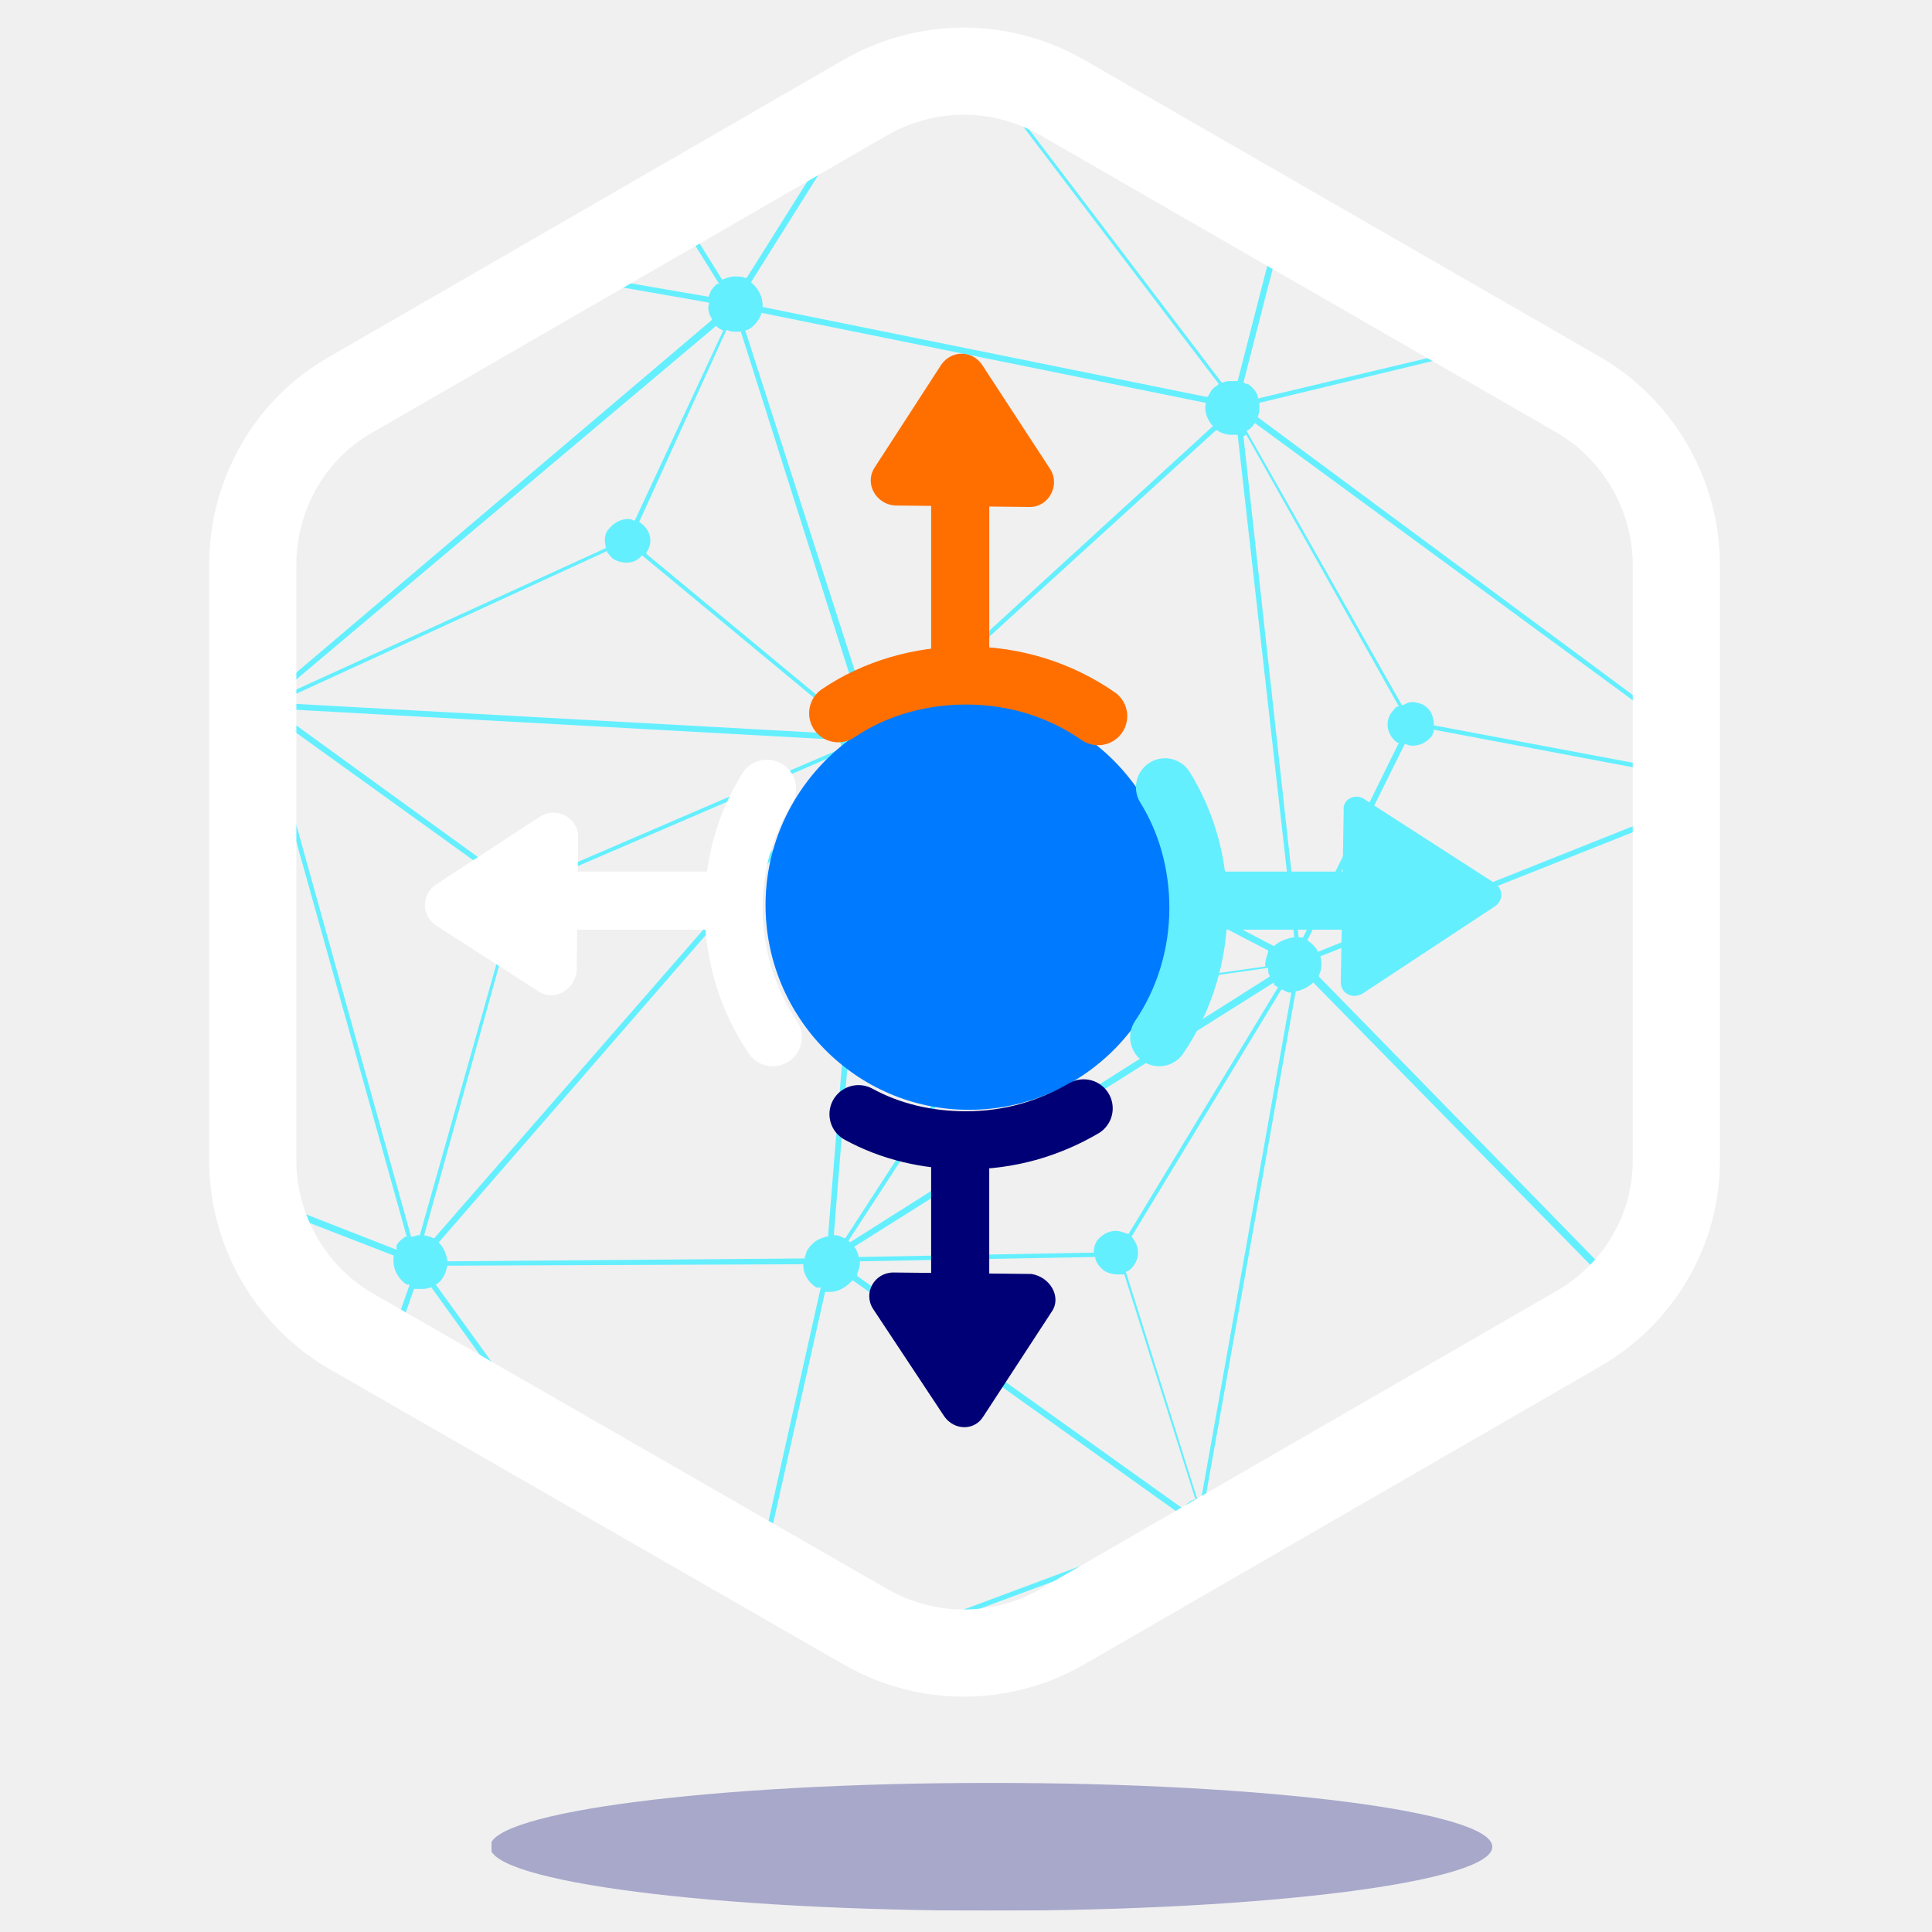
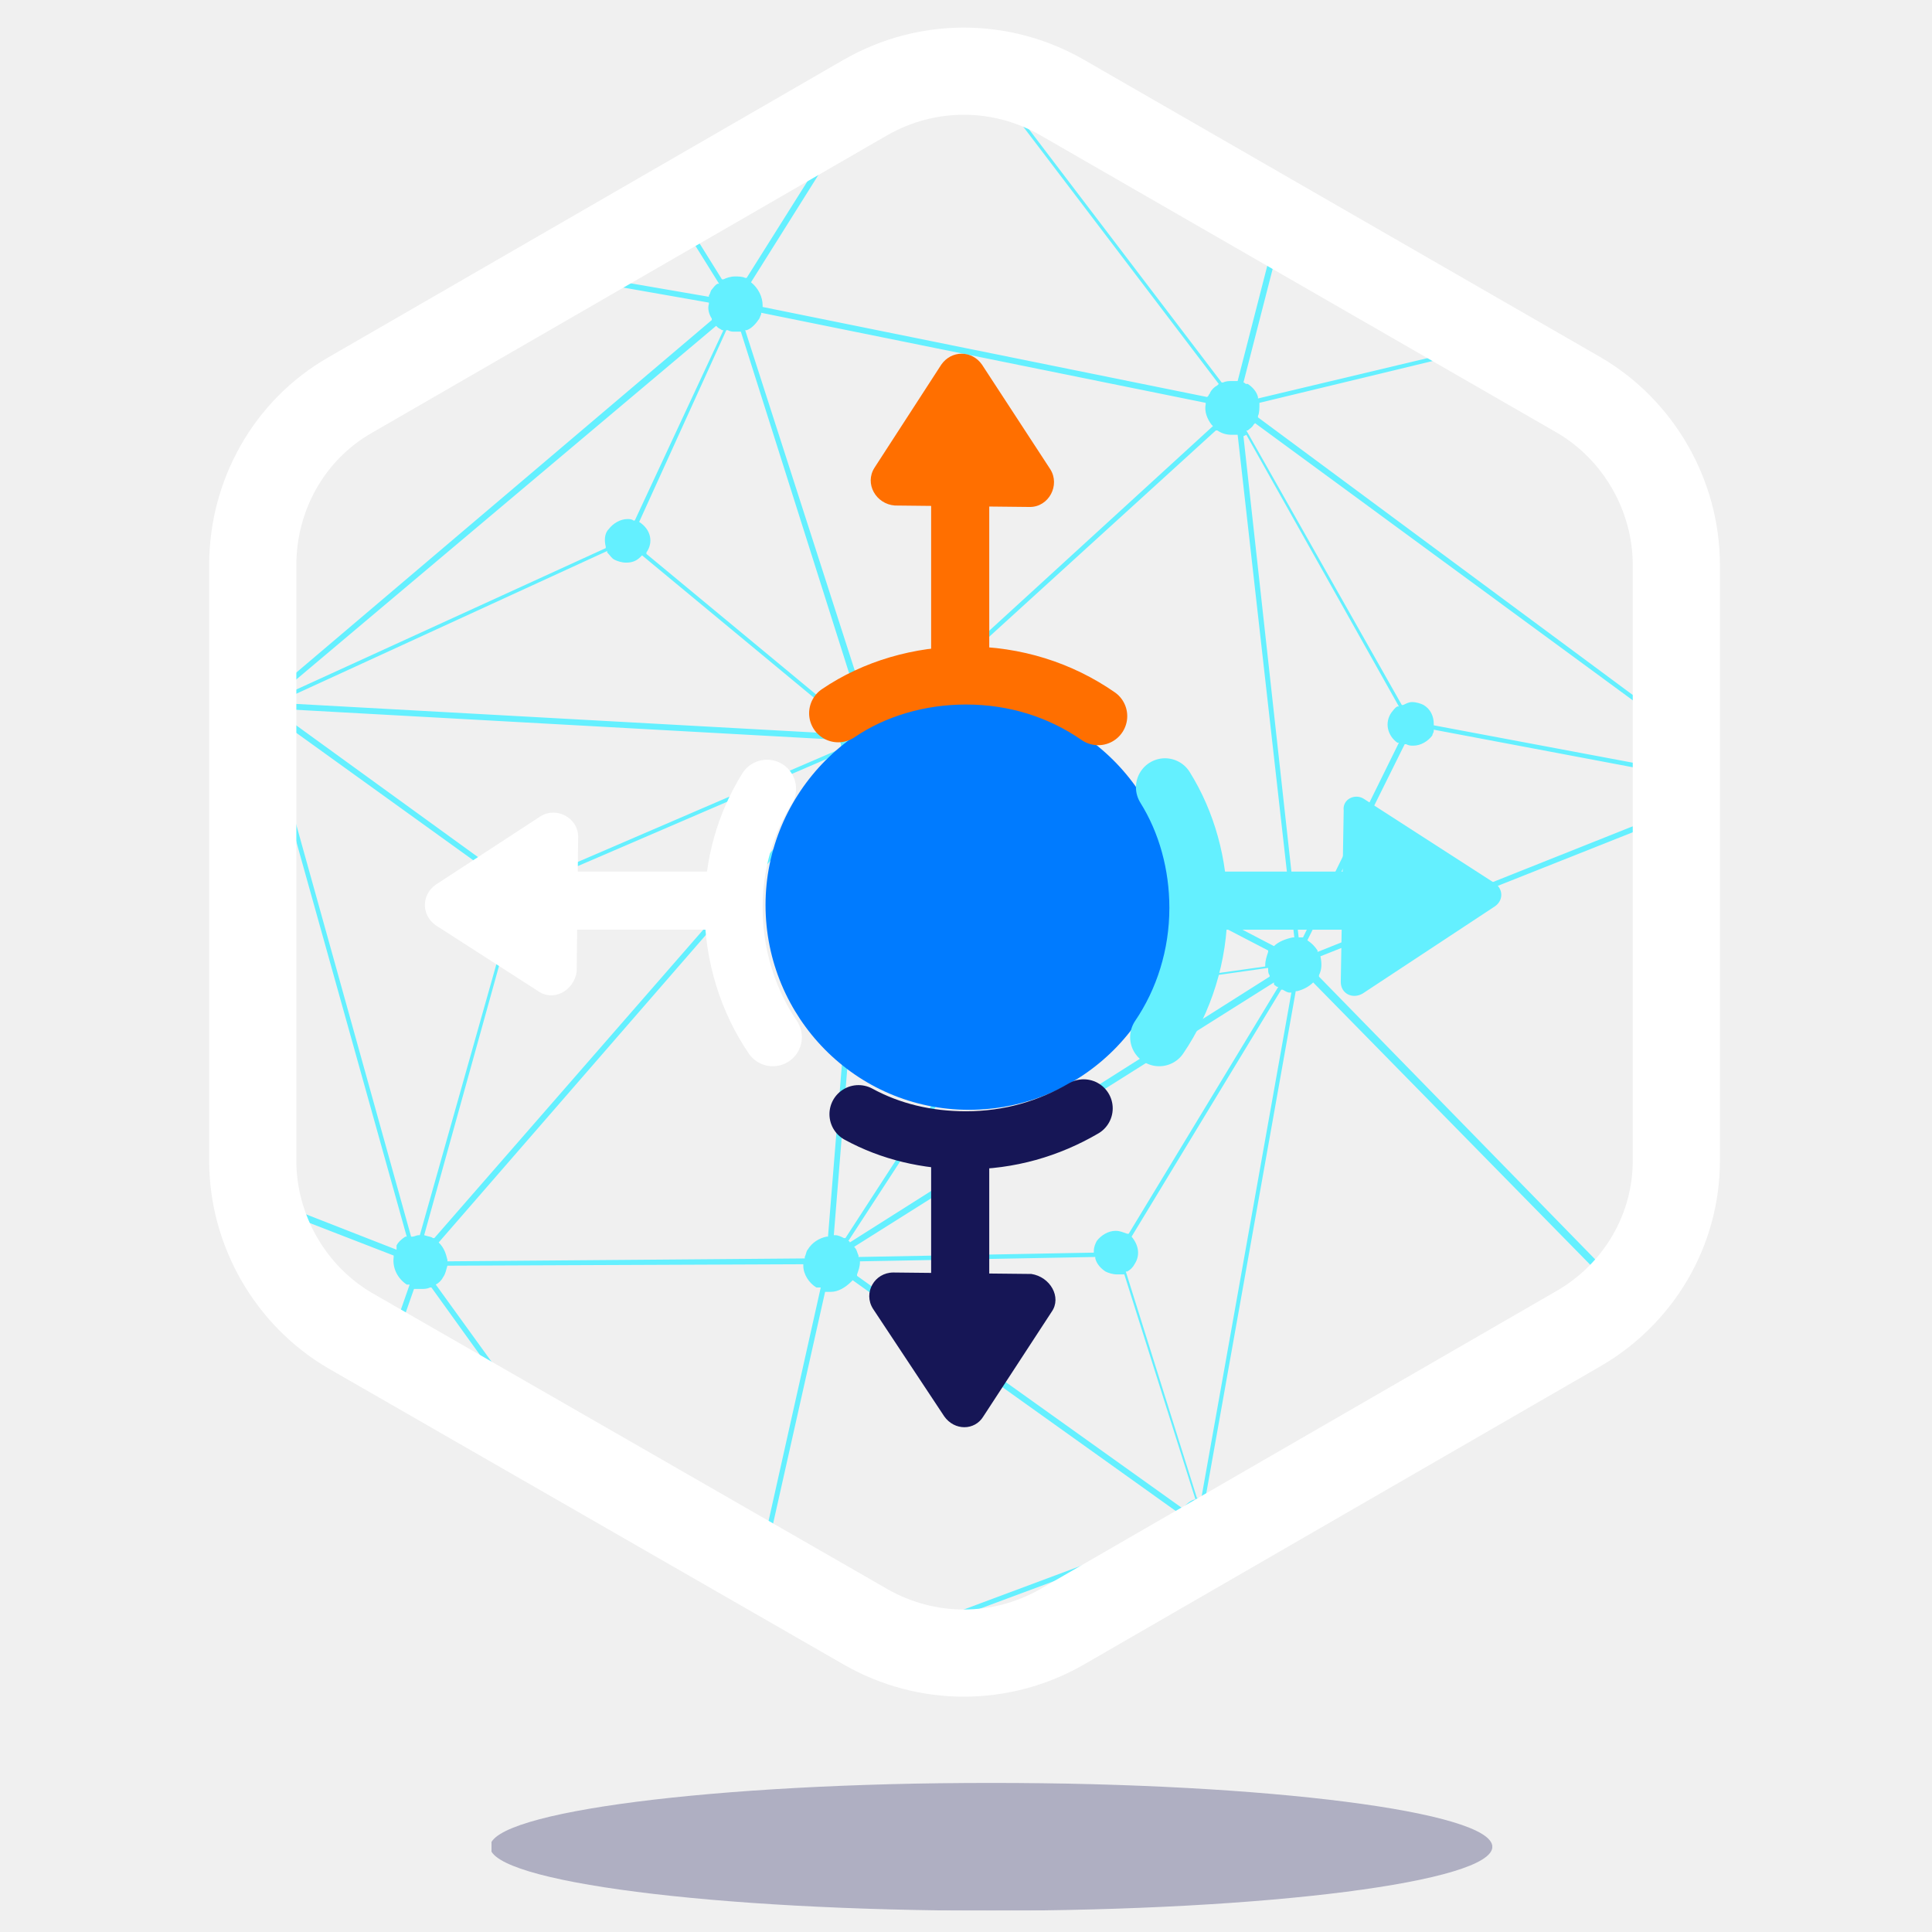
<svg xmlns="http://www.w3.org/2000/svg" version="1.1" id="Layer_1" x="0px" y="0px" viewBox="0 0 133 133" style="enable-background:new 0 0 133 133;" xml:space="preserve">
  <style type="text/css">
	.st0{opacity:0.3;}
	.st1{filter:url(#Adobe_OpacityMaskFilter);}
- 	.st2{fill:#FFFFFF;}
- 	.st3{mask:url(#mask-2_1_);fill:#000076;}
+ 	.st2{fill:#ffffff;}
+ 	.st3{mask:url(#mask-2_1_);fill:#161656;}
	.st4{filter:url(#Adobe_OpacityMaskFilter_1_);}
- 	.st5{mask:url(#mask-4_1_);fill:#64EFFF;}
- 	.st6{fill:#007BFF;}
- 	.st7{fill:none;stroke:#000076;stroke-width:4;}
- 	.st8{fill:none;stroke:#FF6F00;stroke-width:4;}
- 	.st9{fill:none;stroke:#64EFFF;stroke-width:4;}
- 	.st10{fill:none;stroke:#FFFFFF;stroke-width:4;}
- 	.st11{fill:#FF6F00;}
- 	.st12{fill:#000076;}
- 	.st13{fill:#64EFFF;}
- 	.st14{fill:none;stroke:#FFFFFF;stroke-width:6;}
- 	.st15{fill:none;stroke:#FF6F00;stroke-width:4;stroke-linecap:round;stroke-linejoin:round;}
- 	.st16{fill:none;stroke:#64EFFF;stroke-width:4;stroke-linecap:round;stroke-linejoin:round;}
- 	.st17{fill:none;stroke:#000076;stroke-width:4;stroke-linecap:round;stroke-linejoin:round;}
- 	.st18{fill:none;stroke:#FFFFFF;stroke-width:4;stroke-linecap:round;stroke-linejoin:round;}
+ 	.st5{mask:url(#mask-4_1_);fill:#64f0ff;}
+ 	.st6{fill:#007bff;}
+ 	.st7{fill:none;stroke:#161656;stroke-width:4;}
+ 	.st8{fill:none;stroke:#ff6f00;stroke-width:4;}
+ 	.st9{fill:none;stroke:#64f0ff;stroke-width:4;}
+ 	.st10{fill:none;stroke:#ffffff;stroke-width:4;}
+ 	.st11{fill:#ff6f00;}
+ 	.st12{fill:#161656;}
+ 	.st13{fill:#64f0ff;}
+ 	.st14{fill:none;stroke:#ffffff;stroke-width:6;}
+ 	.st15{fill:none;stroke:#ff6f00;stroke-width:4;stroke-linecap:round;stroke-linejoin:round;}
+ 	.st16{fill:none;stroke:#64f0ff;stroke-width:4;stroke-linecap:round;stroke-linejoin:round;}
+ 	.st17{fill:none;stroke:#161656;stroke-width:4;stroke-linecap:round;stroke-linejoin:round;}
+ 	.st18{fill:none;stroke:#ffffff;stroke-width:4;stroke-linecap:round;stroke-linejoin:round;}
</style>
  <g id="Desktop">
    <g id="_x33_.1-Mantle" transform="translate(-1073, -1667)">
      <g id="Group" transform="translate(1075, 1667)">
        <g id="Group-15" transform="translate(17.03448, 121.0345)" class="st0">
          <g id="Clip-14">
				</g>
          <defs>
            <filter id="Adobe_OpacityMaskFilter" filterUnits="userSpaceOnUse" x="14.8" y="1.7" width="68.9" height="8.8">
              <feColorMatrix type="matrix" values="1 0 0 0 0  0 1 0 0 0  0 0 1 0 0  0 0 0 1 0" />
            </filter>
          </defs>
          <mask maskUnits="userSpaceOnUse" x="14.8" y="1.7" width="68.9" height="8.8" id="mask-2_1_">
            <g class="st1">
              <polygon id="path-1_1_" class="st2" points="14.8,1.7 83.7,1.7 83.7,10.5 14.8,10.5       " />
            </g>
          </mask>
          <path id="Fill-13" class="st3" d="M83.7,6.1c0,2.4-15.4,4.4-34.5,4.4s-34.5-2-34.5-4.4s15.4-4.4,34.5-4.4S83.7,3.7,83.7,6.1" />
        </g>
        <g id="Group-34">
          <g id="Group-3" transform="translate(0, 0.431241)">
            <g id="Clip-2">
					</g>
            <defs>
              <filter id="Adobe_OpacityMaskFilter_1_" filterUnits="userSpaceOnUse" x="-18.3" y="-35.7" width="176.2" height="169">
                <feColorMatrix type="matrix" values="1 0 0 0 0  0 1 0 0 0  0 0 1 0 0  0 0 0 1 0" />
              </filter>
            </defs>
            <mask maskUnits="userSpaceOnUse" x="-18.3" y="-35.7" width="176.2" height="169" id="mask-4_1_">
              <g class="st4">
                <polygon id="path-3_1_" class="st2" points="112.7,87.3 63.5,115.7 14.4,87.3 14.4,30.6 63.5,2.2 112.7,30.6        " />
              </g>
            </mask>
            <path id="Fill-1" class="st5" d="M28.2-15.7L28.2-15.7c0.3,0.5,0.3,1,0.2,1.4l0,0.1L60.1-1.5l0-0.1c0,0,0,0,0,0c0,0,0,0,0,0       c0.2-0.3,0.4-0.5,0.8-0.7l0.1,0l-8-29.6l-0.1,0c-0.1,0-0.2,0-0.2,0c-0.5,0-0.9-0.2-1.3-0.5c0,0,0,0,0,0c0,0,0,0,0-0.1l-0.1-0.1       L28.2-15.7z M61.8-2.5c0.4,0,0.7,0.1,1,0.3c0.3,0.2,0.6,0.5,0.7,0.9l0,0.1L90-7.5l0-0.1c0-0.4,0.1-0.7,0.4-1l0.1-0.1L54.2-32.5       l-0.1,0.1l0,0c-0.2,0.2-0.4,0.3-0.6,0.4l-0.1,0l8,29.5l0.1,0C61.7-2.5,61.8-2.5,61.8-2.5z M-8.4-4.6L-8.4-4.6       c0.2,0.5,0.2,1,0,1.5l0,0.1l28,17.6l0-0.1c0.4-0.4,0.9-0.7,1.4-0.7c0,0,0,0,0.1,0l0.1,0L26-12.9L26-13       c-0.2-0.1-0.3-0.1-0.4-0.2c-0.3-0.2-0.6-0.5-0.7-0.8l0-0.1L-8.4-4.6z M28.2-13.8C28.2-13.8,28.2-13.8,28.2-13.8       C28.2-13.8,28.2-13.8,28.2-13.8c-0.1,0.2-0.3,0.4-0.4,0.5l-0.1,0l20,32.1l0.1,0c0.2-0.1,0.5-0.2,0.8-0.2c0.2,0,0.5,0,0.7,0.1       l0.1,0L60.6,0.9l-0.1,0C60,0.4,59.8-0.3,60-1l0-0.1L28.2-13.8L28.2-13.8z M21.6,13.9L21.6,13.9c0.2,0.1,0.4,0.1,0.5,0.2       c0.6,0.4,0.9,1,0.9,1.7l0,0.1L46.8,20l0-0.1c0.1-0.1,0.1-0.3,0.2-0.4c0.1-0.1,0.2-0.3,0.4-0.4l0.1,0l-20-32.1l-0.1,0       c-0.2,0.1-0.5,0.2-0.8,0.2c0,0,0,0-0.1,0l-0.1,0L21.6,13.9z M63.6-0.8L63.6-0.8c0,0.5,0,0.9-0.2,1.2c-0.1,0.1-0.2,0.2-0.3,0.3       l-0.1,0.1l19.1,25.1l0.1,0c0.2-0.1,0.4-0.1,0.6-0.1c0.1,0,0.2,0,0.3,0l0.1,0l8.1-31.5l-0.1,0c-0.3-0.1-0.5-0.2-0.7-0.4       c-0.2-0.2-0.4-0.5-0.5-0.9l0-0.1L63.6-0.8z M49.7,19L49.7,19c0.5,0.4,0.8,1,0.8,1.6l0,0.1l30.6,6.2l0.1-0.1       c0-0.1,0.1-0.1,0.1-0.2c0.1-0.2,0.3-0.4,0.5-0.5l0.1-0.1l-19-25l-0.1,0c-0.3,0.2-0.6,0.2-0.9,0.2c-0.3,0-0.5-0.1-0.8-0.2       l-0.1,0L49.7,19z M83.6,25.9L83.6,25.9c0.1,0,0.1,0.1,0.2,0.1c0,0,0,0,0.1,0c0.3,0.2,0.6,0.5,0.7,0.9l0,0.1l29.4-7l0-0.1       c0-0.3,0.1-0.6,0.3-0.8c0-0.1,0.1-0.1,0.1-0.2c0,0,0.1-0.1,0.1-0.1l0.1-0.1L93.2-6.2l-0.1,0.1c-0.4,0.3-0.8,0.5-1.3,0.5l-0.1,0       L83.6,25.9z M-0.6,26.8c0.4,0,0.7,0.1,1,0.3c0.2,0.1,0.3,0.2,0.5,0.4l0,0.1l18.5-11l0-0.1c-0.2-0.5-0.2-1,0-1.5l0-0.1l-28-17.6       l0,0.1C-9-2.3-9.3-2.1-9.7-2l-0.1,0L-1,26.8l0.1,0C-0.8,26.8-0.7,26.8-0.6,26.8z M1.1,27.9L1.1,27.9c0.3,0.6,0.2,1.3-0.1,1.8       c-0.1,0.1-0.1,0.2-0.2,0.2L0.7,30l14.2,16.6l0.1,0c0.3-0.2,0.6-0.3,1-0.3l0.1,0l4.5-28.7l-0.1,0c-0.2-0.1-0.3-0.1-0.4-0.2       c-0.2-0.1-0.3-0.2-0.5-0.4l0-0.1L1.1,27.9z M16.5,46.3L16.5,46.3c0.3,0.1,0.4,0.1,0.5,0.2c0.1,0.1,0.2,0.1,0.2,0.2l0.1,0.1       L47,21.6l0-0.1c-0.2-0.3-0.3-0.7-0.2-1l0-0.1l-23.9-4.2l0,0.1c-0.1,0.2-0.1,0.3-0.2,0.4c-0.3,0.6-0.9,0.9-1.6,0.9l-0.1,0       L16.5,46.3z M17.5,47.1L17.5,47.1c0.1,0.1,0.1,0.2,0.1,0.2l0,0.1l22.1-10.1l0-0.1c-0.1-0.4-0.1-0.9,0.2-1.2       c0.3-0.4,0.8-0.7,1.3-0.7c0.1,0,0.3,0,0.4,0.1l0.1,0l6.1-13.1l-0.1,0c0,0,0,0,0,0c0,0,0,0,0,0c-0.1-0.1-0.2-0.1-0.3-0.2       l-0.1-0.1L17.5,47.1z M42,35.5L42,35.5c0.8,0.5,1,1.4,0.5,2.1l0,0.1l14,11.6l0.1,0c0.2-0.2,0.4-0.3,0.7-0.4l0.1,0L49,22.4       l-0.1,0c-0.1,0-0.2,0-0.3,0c-0.2,0-0.3,0-0.5-0.1l-0.1,0L42,35.5z M57.8,48.7c0.4,0,0.7,0.1,1,0.3c0.1,0.1,0.2,0.1,0.3,0.2       l0.1,0.1l22.3-20.4l-0.1-0.1c-0.3-0.4-0.5-0.9-0.4-1.4l0-0.1l-30.6-6.2l0,0.1c-0.1,0.2-0.1,0.3-0.2,0.4       c-0.2,0.3-0.5,0.6-0.8,0.7l-0.1,0L57.8,48.7L57.8,48.7z M17.8,47.6L17.8,47.6c0,0.2,0,0.2,0.1,0.3l0,0.1l38.1,2.1l0-0.1       c0.1-0.2,0.1-0.4,0.2-0.5c0,0,0,0,0,0c0,0,0,0,0,0l0-0.1l-14-11.6l-0.1,0.1c-0.3,0.3-0.6,0.4-1,0.4c-0.3,0-0.6-0.1-0.8-0.2       c-0.2-0.1-0.3-0.3-0.5-0.5l0-0.1L17.8,47.6z M84.7,27.3L84.7,27.3c0,0.4,0,0.7-0.1,0.9l0,0.1L117,52.3l0.1,0       c0.3-0.2,0.6-0.3,0.9-0.4l0.1,0l-1.7-30l-0.1,0c-0.1,0-0.3,0-0.4,0c-0.4,0-0.7-0.1-1-0.3c-0.4-0.3-0.7-0.7-0.8-1.3l0-0.1       L84.7,27.3z M95.2,47.9c0.3,0,0.6,0.1,0.8,0.2c0.5,0.3,0.7,0.8,0.7,1.3l0,0.1l19.7,3.7l0-0.1c0.1-0.2,0.1-0.3,0.2-0.4       c0,0,0,0,0-0.1c0,0,0,0,0-0.1l0.1-0.1L84.4,28.7l-0.1,0.1c-0.1,0.2-0.3,0.3-0.4,0.4l-0.1,0l10.7,18.9l0.1,0       C94.8,48,95,47.9,95.2,47.9z M117,21.6c-0.1,0-0.1,0.1-0.2,0.1l0,0l1.7,30.2l0.1,0c0.2,0,0.5,0.1,0.7,0.3       c0.4,0.3,0.7,0.7,0.8,1.2l0,0.1l28.3,0l0-0.1c0-0.3,0.2-0.6,0.3-0.8l0-0.1l-31.6-30.9L117,21.6z M-15.3,55.9L-15.3,55.9       c0.1,0.1,0.1,0.1,0.1,0.1c0,0,0,0,0.1,0c0.2,0.2,0.3,0.4,0.4,0.6l0,0.1l28.7-8.3l0-0.1c0-0.4,0-0.8,0.2-1.1       c0.1-0.1,0.1-0.2,0.2-0.2l0.1-0.1L0.4,30.2l-0.1,0c-0.3,0.2-0.6,0.3-1,0.3c-0.2,0-0.4,0-0.6-0.1l-0.1,0L-15.3,55.9z M33.7,59.3       c0.3,0,0.6,0.1,0.8,0.2c0.2,0.1,0.4,0.3,0.5,0.5l0,0.1l20.9-9l0-0.1c0-0.1,0-0.3-0.1-0.4l0-0.1l-38-2.1l0,0.1       c0,0.1-0.1,0.3-0.1,0.4l0,0.1l14.9,10.8l0.1-0.1C32.9,59.5,33.3,59.3,33.7,59.3z M83.6,29.6l3.8,34.5l0.1,0c0,0,0.1,0,0.1,0       l0.1,0l6.6-13.4l-0.1,0c-0.7-0.5-0.9-1.4-0.4-2.1c0.1-0.1,0.2-0.3,0.4-0.4l0.1,0L83.8,29.5L83.6,29.6z M59.4,49.5L59.4,49.5       c0.3,0.5,0.4,1,0.2,1.5l0,0.1l26.1,13.6l0,0c0.3-0.3,0.8-0.5,1.3-0.6l0.1,0l-3.9-34.6l-0.1,0c-0.1,0-0.2,0-0.3,0       c-0.4,0-0.7-0.1-1-0.3c0,0,0,0,0,0c0,0,0,0,0,0l-0.1,0L59.4,49.5z M88,64.3L88,64.3c0.3,0.2,0.5,0.4,0.7,0.7l0,0.1l27.6-11       l0-0.1c0-0.1,0-0.3,0-0.4l0-0.1l-19.6-3.7l0,0.1c0,0.1-0.1,0.2-0.1,0.3c-0.3,0.4-0.8,0.7-1.3,0.7c-0.2,0-0.3,0-0.5-0.1l-0.1,0       L88,64.3z M66.7,67.3c0.3,0,0.6,0.1,0.8,0.2c0.3,0.2,0.5,0.5,0.6,0.9l0,0.1l17-2.4l0-0.1c0-0.3,0.1-0.6,0.2-0.9l0-0.1l-26-13.5       l0,0.1c0,0,0,0,0,0c0,0,0,0,0,0c-0.1,0.2-0.3,0.4-0.6,0.6l-0.1,0l7.4,15.2l0.1,0C66.4,67.3,66.6,67.3,66.7,67.3z M119.8,54.7       C119.8,54.7,119.8,54.7,119.8,54.7L119.8,54.7l14.9,15.8l0.1,0c0.3-0.2,0.5-0.3,0.8-0.3c0.2,0,0.5,0.1,0.7,0.2l0.1,0l12.5-15.6       l-0.1-0.1c-0.3-0.3-0.4-0.6-0.5-1l0-0.1l-28.3,0l0,0.1C120,54.2,119.9,54.5,119.8,54.7z M-5,72.2c0.3,0,0.7,0.1,1,0.3l0.1,0       l18.6-23l0-0.1c-0.1-0.2-0.2-0.3-0.3-0.5l0-0.1l-28.7,8.3l0,0.1c0.1,0.6-0.1,1.1-0.5,1.6c0,0,0,0,0,0c0,0,0,0-0.1,0.1l-0.1,0.1       l9.2,13.5l0.1,0C-5.6,72.2-5.3,72.2-5,72.2z M17.4,49.3c-0.2,0.2-0.4,0.4-0.7,0.6l-0.1,0l9.7,34.8l0.1,0c0.1,0,0.3-0.1,0.4-0.1       l0.1,0l6.3-22.3l-0.1,0c-0.1,0-0.1-0.1-0.2-0.1c-0.7-0.4-0.9-1.3-0.5-2l0-0.1L17.4,49.3L17.4,49.3z M27.2,84.6L27.2,84.6       c0.3,0.1,0.5,0.1,0.6,0.2l0.1,0L56.5,52l-0.1-0.1c-0.1-0.1-0.3-0.3-0.3-0.5l0-0.1l-20.9,9l0,0.1c0.1,0.4,0.1,0.8-0.2,1.2       c-0.3,0.4-0.8,0.7-1.3,0.7c-0.1,0-0.1,0-0.2,0l-0.1,0L27.2,84.6z M58.4,52.3c-0.1,0-0.2,0.1-0.3,0.1l-0.1,0l-2.6,32.2l0.1,0       c0.2,0,0.4,0.1,0.6,0.2l0.1,0L65.8,70l-0.1-0.1c-0.6-0.5-0.7-1.3-0.3-1.9c0.1-0.2,0.3-0.3,0.4-0.4l0.1,0L58.4,52.3L58.4,52.3z        M56.4,85L56.4,85c0.1,0,0.1,0.1,0.1,0.1l0,0l28.9-18.3l0-0.1c-0.1-0.1-0.1-0.3-0.1-0.4l0-0.1l-17,2.4v0.1       c0,0.3-0.1,0.6-0.2,0.8c-0.3,0.4-0.8,0.7-1.3,0.7h0c-0.2,0-0.4,0-0.6-0.1l-0.1,0L56.4,85z M-3.6,72.7L-3.6,72.7       c0.5,0.5,0.6,1.1,0.5,1.7l0,0.1l28.4,11.1l0-0.1c0,0,0-0.1,0-0.1c0,0,0-0.1,0-0.1c0.1-0.2,0.3-0.4,0.6-0.6l0.1,0L16.3,50       l-0.1,0c-0.1,0-0.2,0-0.2,0c-0.3,0-0.7-0.1-1-0.3l-0.1,0L-3.6,72.7z M56.8,85.4L56.8,85.4c0.2,0.2,0.2,0.4,0.3,0.6l0,0.1       l16.2-0.3l0-0.1c0-0.3,0.1-0.5,0.2-0.7c0.3-0.4,0.8-0.7,1.3-0.7c0.3,0,0.5,0.1,0.8,0.2l0.1,0l10.3-17l-0.1,0       c-0.1-0.1-0.2-0.1-0.2-0.2l0-0.1L56.8,85.4z M28.2,85.1L28.2,85.1c0.4,0.4,0.5,0.8,0.6,1.2l0,0.1l24.6-0.2l0-0.1       c0.1-0.2,0.1-0.4,0.2-0.5c0.3-0.5,0.8-0.8,1.3-0.9l0.1,0l2.6-32.2l-0.1,0c-0.3,0-0.5-0.1-0.7-0.2l-0.1,0L28.2,85.1z M88.9,65.4       L88.9,65.4c0.1,0.5,0.1,0.9-0.1,1.3l0,0.1l21,21.5l0.1,0c0.3-0.1,0.6-0.2,0.9-0.2c0.1,0,0.2,0,0.3,0l0.1,0l6.7-32.6l-0.1,0       c-0.2-0.1-0.3-0.1-0.5-0.2c-0.3-0.2-0.5-0.5-0.7-0.8l0-0.1L88.9,65.4z M119.4,55.2c-0.3,0.3-0.8,0.4-1.2,0.4h-0.1l-6.7,32.6       l0.1,0.1c0.1,0,0.1,0.1,0.2,0.1c0.1,0,0.1,0.1,0.2,0.2c0,0,0.1,0.1,0.1,0.1l0.1,0.1l22.2-16.2l0-0.1c-0.2-0.5-0.2-1.1,0.1-1.5       l0-0.1L119.4,55.2L119.4,55.2z M136.7,70.8L136.7,70.8c0.5,0.6,0.5,1.4,0.1,2l0,0.1l18.2,21.1l0.1,0c0.2-0.1,0.3-0.2,0.5-0.2       l0.1,0l-5.2-38.2l-0.1,0c-0.3,0-0.6-0.1-0.9-0.3l-0.1,0L136.7,70.8z M112.3,89.1L112.3,89.1c0.2,0.4,0.3,0.7,0.3,1l0,0.1l16,4       l0-0.1c0,0,0-0.1,0.1-0.1c0-0.1,0.1-0.1,0.1-0.2c0.3-0.3,0.7-0.5,1.1-0.5c0,0,0.1,0,0.1,0l0.1,0l5-20.1l-0.1,0       c-0.1-0.1-0.3-0.1-0.4-0.2l0,0l0,0l-0.1,0L112.3,89.1z M130.5,93.4L130.5,93.4c0.2,0.1,0.4,0.2,0.5,0.3       c0.2,0.2,0.4,0.5,0.5,0.9l0,0.1l22.7,0.8l0-0.1c0-0.4,0.2-0.8,0.4-1.1l0-0.1l-18.2-21.1l-0.1,0c-0.2,0.1-0.5,0.2-0.8,0.2       c0,0-0.1,0-0.1,0l-0.1,0L130.5,93.4z M75.9,84.7L75.9,84.7c0.5,0.6,0.6,1.3,0.2,1.9c-0.1,0.2-0.3,0.4-0.5,0.5l-0.1,0l4.9,15.6       l0.1,0c0,0,0.1,0,0.1,0l0.1,0l6.2-34.8l-0.1,0c-0.2,0-0.3-0.1-0.5-0.2l-0.1,0L75.9,84.7z M57.2,86.4L57.2,86.4       c0,0.4-0.1,0.6-0.2,0.9l0,0.1l22.4,16l0.1-0.1c0.2-0.2,0.4-0.4,0.7-0.5l0.1,0l-4.9-15.5l-0.1,0c-0.1,0-0.2,0-0.4,0       c-0.3,0-0.6-0.1-0.8-0.2c-0.3-0.2-0.6-0.5-0.7-0.9l0-0.1L57.2,86.4z M88.4,67.2c-0.3,0.3-0.7,0.5-1.1,0.6l-0.1,0l-6.2,34.8       l0.1,0c0.2,0,0.5,0.1,0.7,0.3c0.2,0.1,0.3,0.2,0.5,0.4l0,0.1l26.5-12.8l0-0.1c-0.1-0.5-0.1-1,0.2-1.5c0.1-0.1,0.2-0.2,0.3-0.3       l0.1-0.1L88.4,67.2L88.4,67.2z M-3.3,75c0,0,0,0.1-0.1,0.1c0,0.1-0.1,0.2-0.2,0.2c0,0-0.1,0-0.1,0.1c0,0-0.1,0-0.1,0.1l-0.1,0       l21.1,34l0.1,0c0.3-0.2,0.6-0.3,1-0.3c0.1,0,0.2,0,0.4,0l0.1,0l7.4-21.2l-0.1,0c0,0-0.1,0-0.1,0c0,0,0,0,0,0       c-0.6-0.4-1-1.1-0.9-1.9l0-0.1L-3.3,75L-3.3,75z M28.8,86.7L28.8,86.7c-0.1,0.3-0.1,0.5-0.3,0.8c-0.1,0.2-0.3,0.4-0.5,0.5       L28,88l19.3,26.7l0.1,0c0.2-0.1,0.5-0.1,0.7-0.1c0.1,0,0.3,0,0.4,0l0.1,0l5.9-26.4l-0.1,0c0,0,0,0-0.1,0c0,0-0.1,0-0.1,0       c-0.5-0.3-0.9-0.9-0.9-1.5l0-0.1L28.8,86.7z M48.9,114.8L48.9,114.8c0.1,0,0.1,0.1,0.1,0.1c0,0,0,0,0.1,0       c0.3,0.2,0.5,0.5,0.7,0.8l0,0.1L79,104.9l0-0.1c0-0.3,0-0.7,0.1-1l0-0.1l-22.4-16l-0.1,0.1c-0.4,0.4-0.9,0.7-1.4,0.7       c-0.1,0-0.2,0-0.3,0l-0.1,0L48.9,114.8z M19.1,109.4L19.1,109.4c0.1,0.1,0.1,0.1,0.2,0.1c0.1,0.1,0.2,0.1,0.3,0.2       c0.4,0.4,0.6,0.9,0.6,1.5l0,0.1l26.1,4.6l0-0.1c0,0,0-0.1,0-0.1c0-0.1,0-0.2,0.1-0.2c0.1-0.2,0.2-0.3,0.4-0.5l0.1-0.1       L27.7,88.2l-0.1,0c-0.2,0.1-0.4,0.1-0.6,0.1c-0.1,0-0.3,0-0.4,0l-0.1,0L19.1,109.4z M112.4,90.7c0,0,0,0.1,0,0.1       c0,0.1,0,0.2-0.1,0.2c0,0.1-0.1,0.1-0.1,0.2l-0.1,0.1l18.2,27.2l-0.5-22.1l-0.1,0c-0.3-0.1-0.6-0.2-0.8-0.4       c-0.4-0.3-0.5-0.8-0.4-1.4l0-0.1L112.4,90.7L112.4,90.7z M131.4,95.2c-0.1,0.3-0.2,0.5-0.3,0.7c-0.2,0.2-0.5,0.4-0.8,0.4       l-0.1,0l0.5,22l0.1,0c0.3,0,0.5,0.1,0.7,0.2c0,0,0,0,0,0c0,0,0,0,0.1,0.1l0.1,0l22.9-22.1l0-0.1c-0.1-0.2-0.2-0.4-0.3-0.6       l0-0.1L131.4,95.2L131.4,95.2z M111.7,91.6c-0.2,0.1-0.4,0.2-0.6,0.3l-0.1,0l2.6,20l0.1,0c0.2,0,0.3,0.1,0.4,0.2       c0.6,0.4,0.8,1.1,0.6,1.7l0,0.1l14,5.5l0-0.1c0,0,0,0,0-0.1c0,0,0,0,0-0.1c0.2-0.3,0.5-0.5,0.8-0.7l0.1,0L111.7,91.6       L111.7,91.6z M49.9,116.1L49.9,116.1c0.1,0.4,0,0.8-0.2,1.2l0,0.1L66.1,129l0.1-0.1c0.3-0.3,0.7-0.4,1.1-0.4       c0.2,0,0.3,0,0.4,0.1l0.1,0l12-22.6l-0.1,0c-0.2-0.2-0.4-0.4-0.5-0.7l0-0.1L49.9,116.1z M90.8,129.5c0.2,0,0.5,0,0.7,0.1l0.1,0       l18.2-38l-0.1,0c0,0,0,0,0,0c-0.2-0.2-0.5-0.4-0.6-0.6l0-0.1l-26.4,12.8l0,0.1c0.2,0.6,0.2,1.2-0.1,1.7       c-0.2,0.3-0.5,0.6-0.9,0.7l-0.1,0l8.7,23.3l0.1,0C90.4,129.5,90.6,129.5,90.8,129.5z M91.9,129.9L91.9,129.9       c0.1,0.1,0.2,0.2,0.3,0.2l0.1,0.1l20.1-15.6l-0.1-0.1c-0.5-0.5-0.6-1.3-0.2-1.9c0.3-0.4,0.7-0.7,1.2-0.7l0.1,0l-2.5-20l-0.1,0       c-0.1,0-0.3,0-0.5-0.1l-0.1,0L91.9,129.9z M68.1,128.9L68.1,128.9c0.1,0.1,0.1,0.1,0.1,0.1c0,0,0,0,0,0       c0.2,0.2,0.4,0.6,0.5,0.9l0,0.1L89,131l0-0.1c0-0.2,0.1-0.4,0.2-0.6c0.1-0.2,0.3-0.4,0.6-0.6l0.1,0l-8.7-23.4l-0.1,0       c0,0-0.1,0-0.1,0c-0.2,0-0.5,0-0.7-0.1l-0.1,0L68.1,128.9z M92.4,130.4L92.4,130.4c0.1,0.2,0.2,0.4,0.3,0.6l0,0.1l36-10.1       l0-0.1c-0.1-0.4-0.1-0.7-0.1-1.1l0-0.1l-14.1-5.5l0,0.1c-0.3,0.4-0.8,0.7-1.3,0.7c-0.2,0-0.5-0.1-0.7-0.2l0,0L92.4,130.4z        M90.8,133.3c-0.4,0-0.7-0.1-1-0.3c-0.5-0.3-0.8-0.8-0.8-1.5l0-0.1l-20.3-1.1l0,0.1c-0.1,0.3-0.2,0.5-0.3,0.7       c-0.3,0.3-0.7,0.5-1.1,0.5c-0.4,0-0.8-0.1-1-0.4c-0.5-0.4-0.6-1.2-0.3-1.8l0-0.1l-16.3-11.7l-0.1,0.1c-0.4,0.4-0.9,0.6-1.4,0.6       c-0.3,0-0.7-0.1-1-0.3c-0.6-0.4-0.9-1-0.9-1.7l0-0.1l-26.1-4.6l0,0.1c-0.1,0.3-0.2,0.5-0.4,0.7c-0.4,0.4-0.9,0.6-1.4,0.6       c-0.5,0-0.9-0.2-1.3-0.5c-0.8-0.7-0.8-1.9-0.1-2.7l0,0l-21.1-34l-0.1,0C-4.5,75.9-4.7,76-5,76c-0.5,0-0.9-0.2-1.3-0.5       c-0.8-0.7-0.8-1.9-0.1-2.7c0,0,0,0,0,0c0,0,0,0,0.1-0.1l0.1-0.1l-9.2-13.5l-0.1,0c-0.3,0.1-0.6,0.2-0.8,0.2       c-0.5,0-0.9-0.2-1.3-0.5c-0.8-0.7-0.8-1.9-0.1-2.7c0.4-0.4,0.9-0.6,1.4-0.6c0.2,0,0.5,0,0.7,0.1l0.1,0l13.9-25.4l-0.1,0       c-0.8-0.6-1-1.7-0.5-2.5c0.2-0.3,0.5-0.5,0.8-0.7l0.1,0L-10.2-2l-0.1,0c-0.3,0-0.7-0.1-0.9-0.3c-0.4-0.3-0.7-0.7-0.8-1.2       c-0.1-0.5,0-1,0.2-1.4c0.3-0.6,0.9-0.9,1.6-0.9c0.4,0,0.7,0.1,1,0.3C-8.9-5.3-8.8-5.2-8.6-5l0,0l33.3-9.5l0-0.1       c-0.1-0.4,0-0.9,0.3-1.3c0.3-0.6,0.9-0.9,1.6-0.9c0.4,0,0.7,0.1,1,0.3c0.1,0.1,0.1,0.1,0.2,0.2c0,0,0,0,0.1,0.1l0.1,0.1       l23.2-16.8l0-0.1c-0.4-0.7-0.3-1.6,0.3-2.2c0.4-0.4,0.9-0.6,1.4-0.6c0.5,0,0.9,0.2,1.3,0.5c0.6,0.6,0.8,1.4,0.4,2.2l0,0.1       L90.7-9l0,0c0.3-0.3,0.8-0.4,1.2-0.4c0.5,0,0.9,0.2,1.3,0.5c0.7,0.6,0.8,1.6,0.3,2.4l0,0.1l21.4,25l0.1,0       c0.3-0.2,0.6-0.3,1-0.3c0.3,0,0.7,0.1,1,0.3c0.9,0.6,1.2,1.7,0.6,2.6c0,0,0,0,0,0l0,0.1L149,52.1l0.1,0       c0.3-0.3,0.8-0.4,1.2-0.4c0.5,0,0.9,0.2,1.3,0.5c0.8,0.7,0.8,1.9,0.1,2.7c-0.2,0.2-0.5,0.4-0.9,0.5l-0.1,0l5.2,38.2l0.1,0       c0.5,0,0.9,0.2,1.3,0.5c0.8,0.7,0.8,1.9,0.1,2.7c-0.4,0.4-0.8,0.6-1.4,0.6h0c-0.4,0-0.8-0.1-1.2-0.4l-0.1,0L131.9,119l0,0.1       c0.5,0.6,0.5,1.5,0.1,2.1c-0.3,0.6-0.9,0.9-1.6,0.9c-0.4,0-0.7-0.1-1-0.3c-0.2-0.1-0.4-0.3-0.5-0.5l0,0l-36.2,10.2l0,0.1       c0,0.3-0.1,0.6-0.3,0.9C92.1,133,91.5,133.3,90.8,133.3z" />
          </g>
          <path id="Fill-4" class="st6" d="M78.8,62.3c0,7.8-6.3,14.1-14.1,14.1S50.7,70,50.7,62.3S57,48.2,64.7,48.2S78.8,54.5,78.8,62.3      " />
          <path id="Stroke-6" class="st7" d="M64.1,94V77.2" />
          <path id="Stroke-8" class="st8" d="M64.1,47.7V30" />
          <g id="Group-13" transform="translate(67.24138, 60.50021)">
            <path id="Fill-10" class="st6" d="M14,1.5h14.8" />
            <path id="Stroke-12" class="st9" d="M14,1.5h14.8" />
          </g>
          <path id="Stroke-14" class="st10" d="M32.1,62h15.7" />
          <path id="Fill-16" class="st11" d="M58.2,32.2l4.6-7.1c0.7-1,2.1-1,2.8,0l4.7,7.2c0.7,1.1-0.1,2.6-1.4,2.6l-9.3-0.1      C58.3,34.7,57.5,33.3,58.2,32.2" />
          <path id="Fill-18" class="st12" d="M70.4,90.3l-4.7,7.2c-0.6,1-2,1-2.7,0l-4.9-7.4c-0.7-1.1,0.1-2.5,1.4-2.5l9.5,0.1      C70.3,87.9,71.1,89.3,70.4,90.3" />
          <path id="Fill-20" class="st2" d="M35,68.2l-7-4.5c-1-0.7-1-2.1,0-2.8l7.2-4.7c1.1-0.7,2.6,0.1,2.6,1.4l-0.1,9.3      C37.5,68.2,36.1,69,35,68.2" />
          <path id="Fill-22" class="st13" d="M91.9,55l9,5.8c0.6,0.4,0.6,1.2,0,1.6l-9.1,6c-0.7,0.4-1.5,0-1.5-0.8l0.2-11.8      C90.4,55,91.3,54.6,91.9,55" />
          <path id="Stroke-24" class="st14" d="M113.4,79.9v-41c0-4.8-2.6-9.3-6.7-11.7L71.1,6.7c-4.2-2.4-9.3-2.4-13.5,0L22.1,27.2      c-4.2,2.4-6.7,6.9-6.7,11.7v41c0,4.8,2.6,9.3,6.7,11.7L57.6,112c4.2,2.4,9.3,2.4,13.5,0l35.5-20.5      C110.8,89.1,113.4,84.7,113.4,79.9z" />
          <path id="Stroke-26" class="st15" d="M55.7,49.1c2.5-1.7,5.6-2.6,8.8-2.6c3.4,0,6.5,1,9.1,2.8" />
          <path id="Stroke-28" class="st16" d="M78.2,54.2c1.5,2.4,2.3,5.3,2.3,8.3c0,3.3-1,6.4-2.7,8.9" />
          <path id="Stroke-30" class="st17" d="M72.6,76.3c-2.4,1.4-5.1,2.2-8.1,2.2c-2.7,0-5.2-0.6-7.4-1.8" />
          <path id="Stroke-32" class="st18" d="M51.2,71.4c-1.7-2.5-2.7-5.6-2.7-8.9c0-3,0.8-5.8,2.3-8.2" />
        </g>
      </g>
    </g>
  </g>
</svg>
